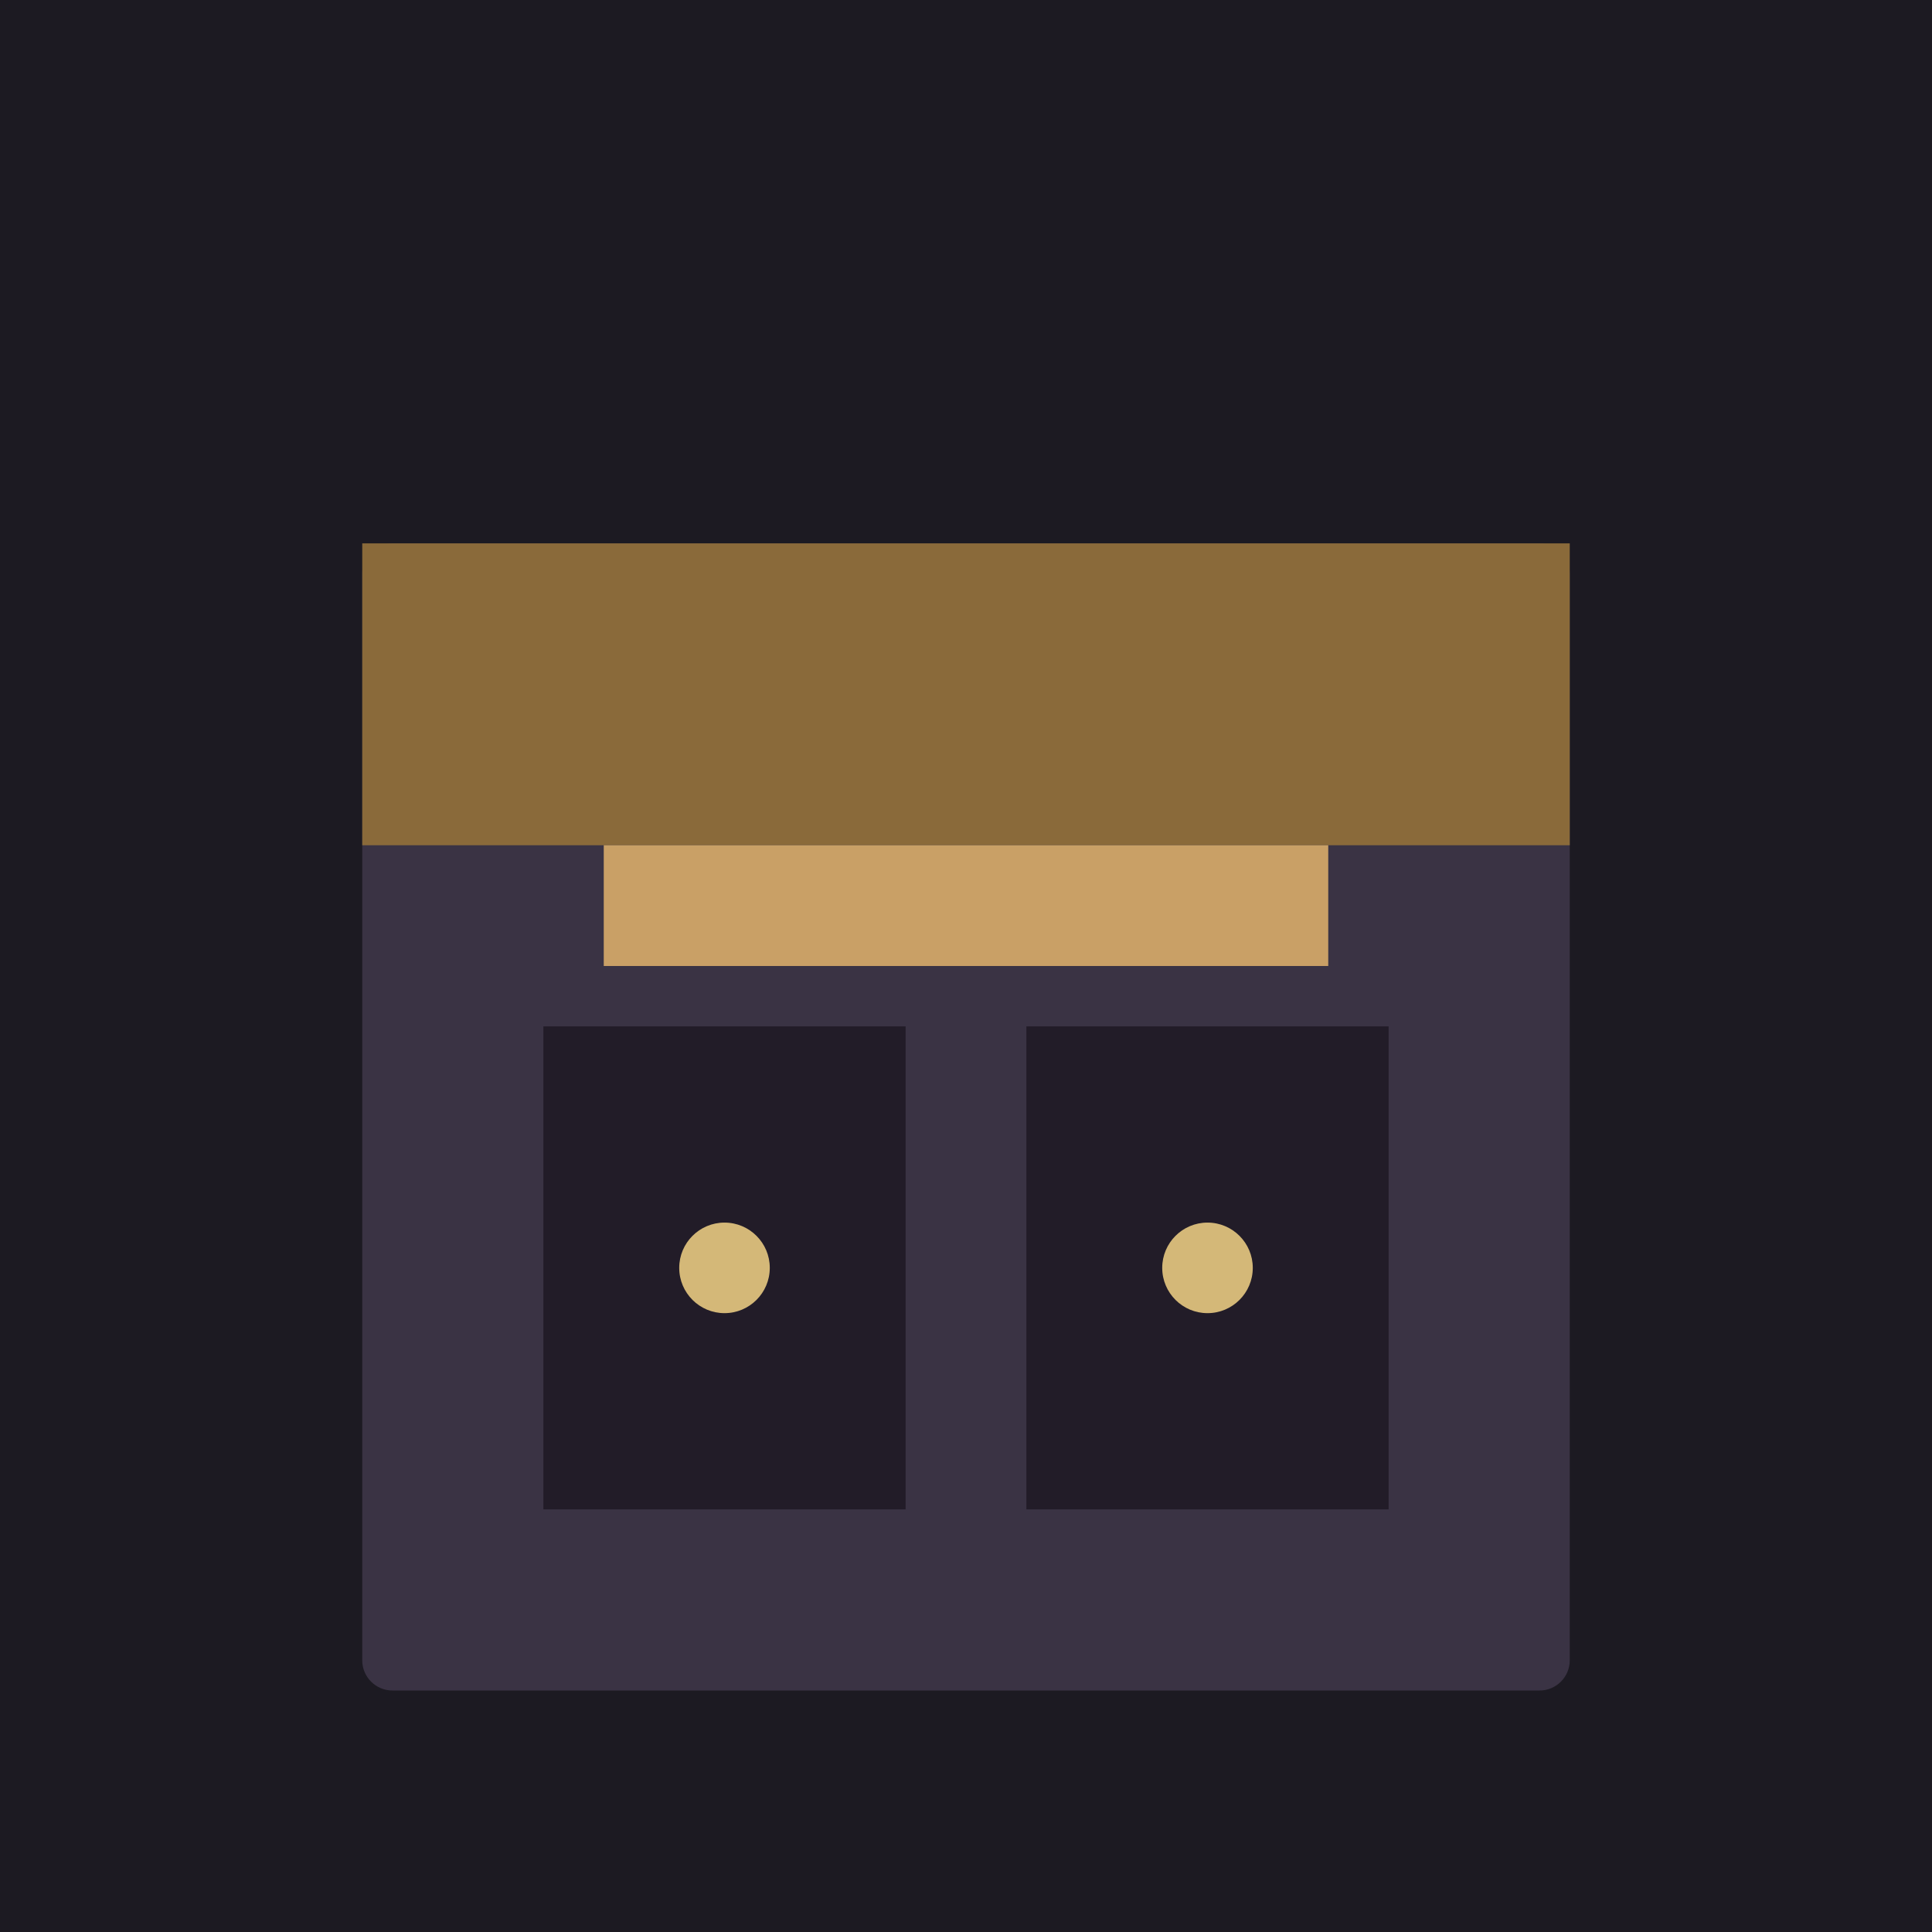
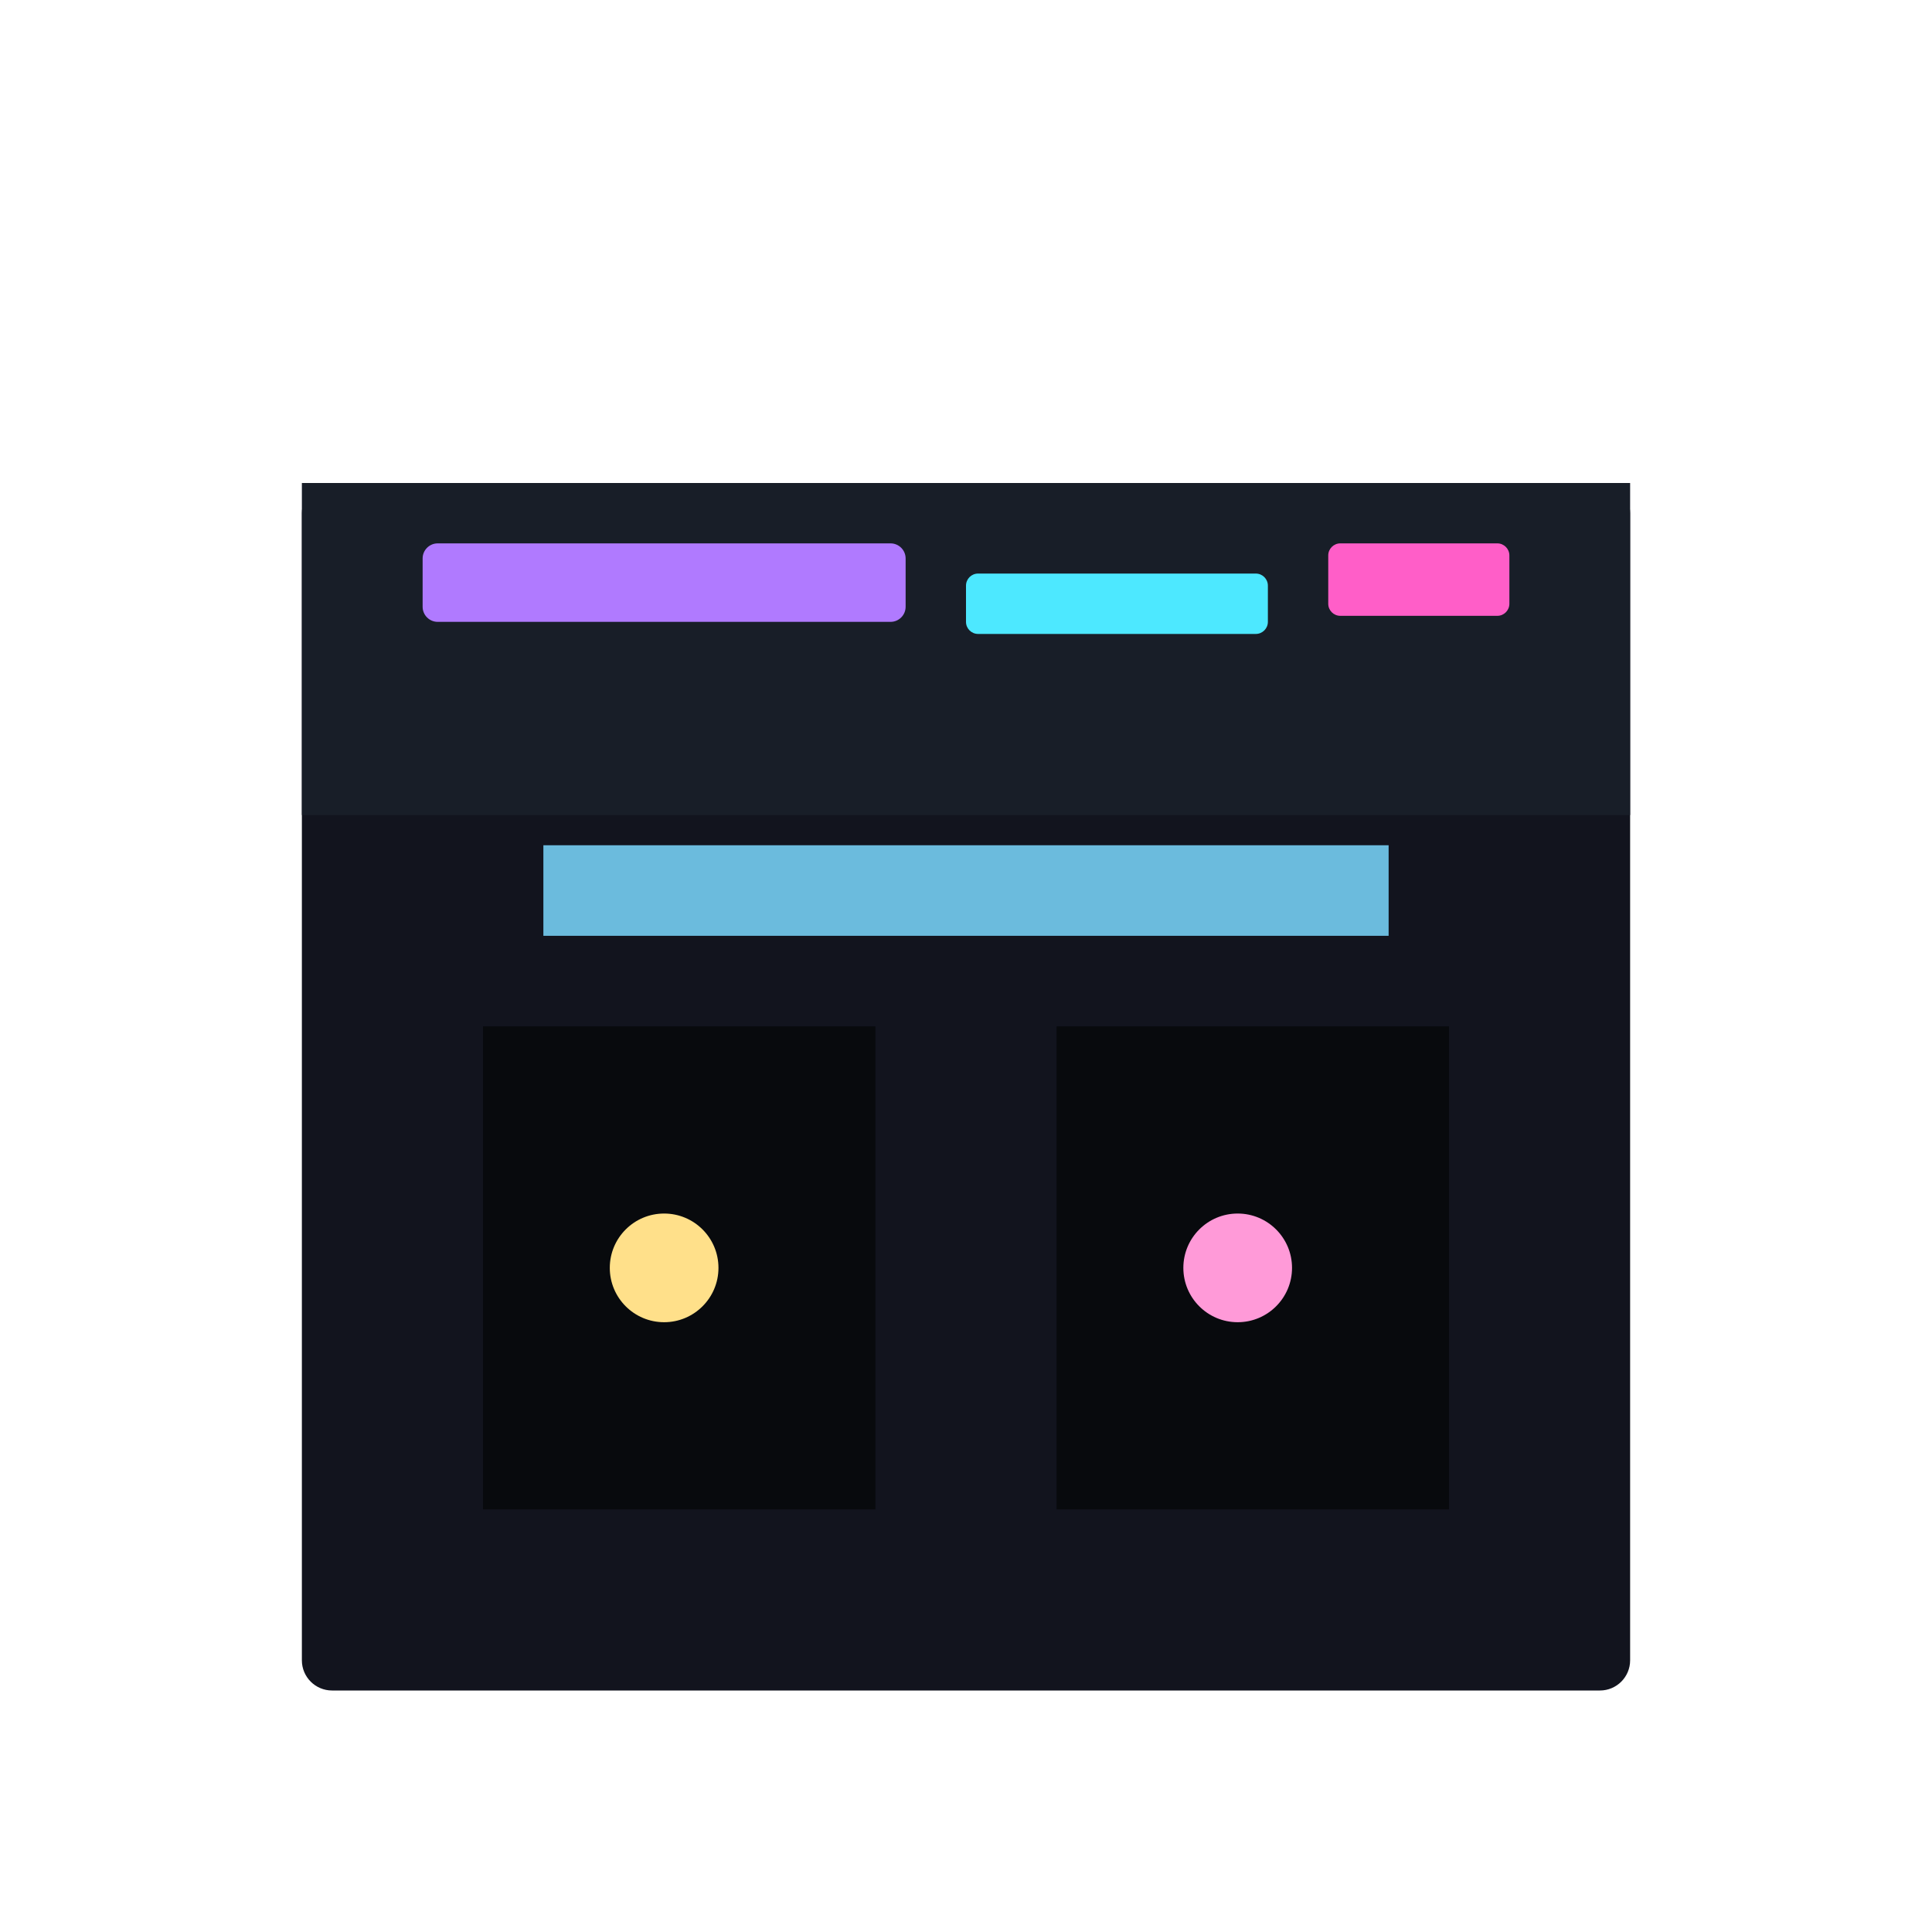
- <svg xmlns="http://www.w3.org/2000/svg" viewBox="0 0 64 64" width="64" height="64">
-   <rect width="64" height="64" fill="#1c1a22" />
-   <rect x="12" y="18" width="40" height="38" rx="1" fill="#3a3344" />
-   <rect x="12" y="18" width="40" height="10" fill="#8a6a3a" />
-   <rect x="18" y="34" width="12" height="16" fill="#221c28" />
-   <rect x="34" y="34" width="12" height="16" fill="#221c28" />
-   <path d="M20 28h24v4H20z" fill="#c9a066" />
-   <circle cx="24" cy="42" r="1.5" fill="#d4b878" />
-   <circle cx="40" cy="42" r="1.5" fill="#d4b878" />
+ <svg xmlns="http://www.w3.org/2000/svg" viewBox="0 0 64 64" width="64" height="64" fill="none">
+   <rect x="10" y="16" width="44" height="40" rx="1" fill="#12141e" />
+   <rect x="10" y="16" width="44" height="11" fill="#181e28" />
+   <rect x="14" y="18" width="16" height="2.6" rx="0.5" fill="#b07aff" />
+   <rect x="32" y="19" width="10" height="2" rx="0.4" fill="#4de8ff" />
+   <rect x="44" y="18" width="6" height="2.4" rx="0.4" fill="#ff5ec8" />
+   <rect x="16" y="34" width="13" height="16" fill="#080a0d" />
+   <rect x="35" y="34" width="13" height="16" fill="#080a0d" />
+   <path d="M18 28h28v3H18z" fill="#7ad8ff" opacity="0.85" />
+   <circle cx="22" cy="42" r="1.8" fill="#ffe08a" />
+   <circle cx="41" cy="42" r="1.8" fill="#ff9ad8" />
</svg>
